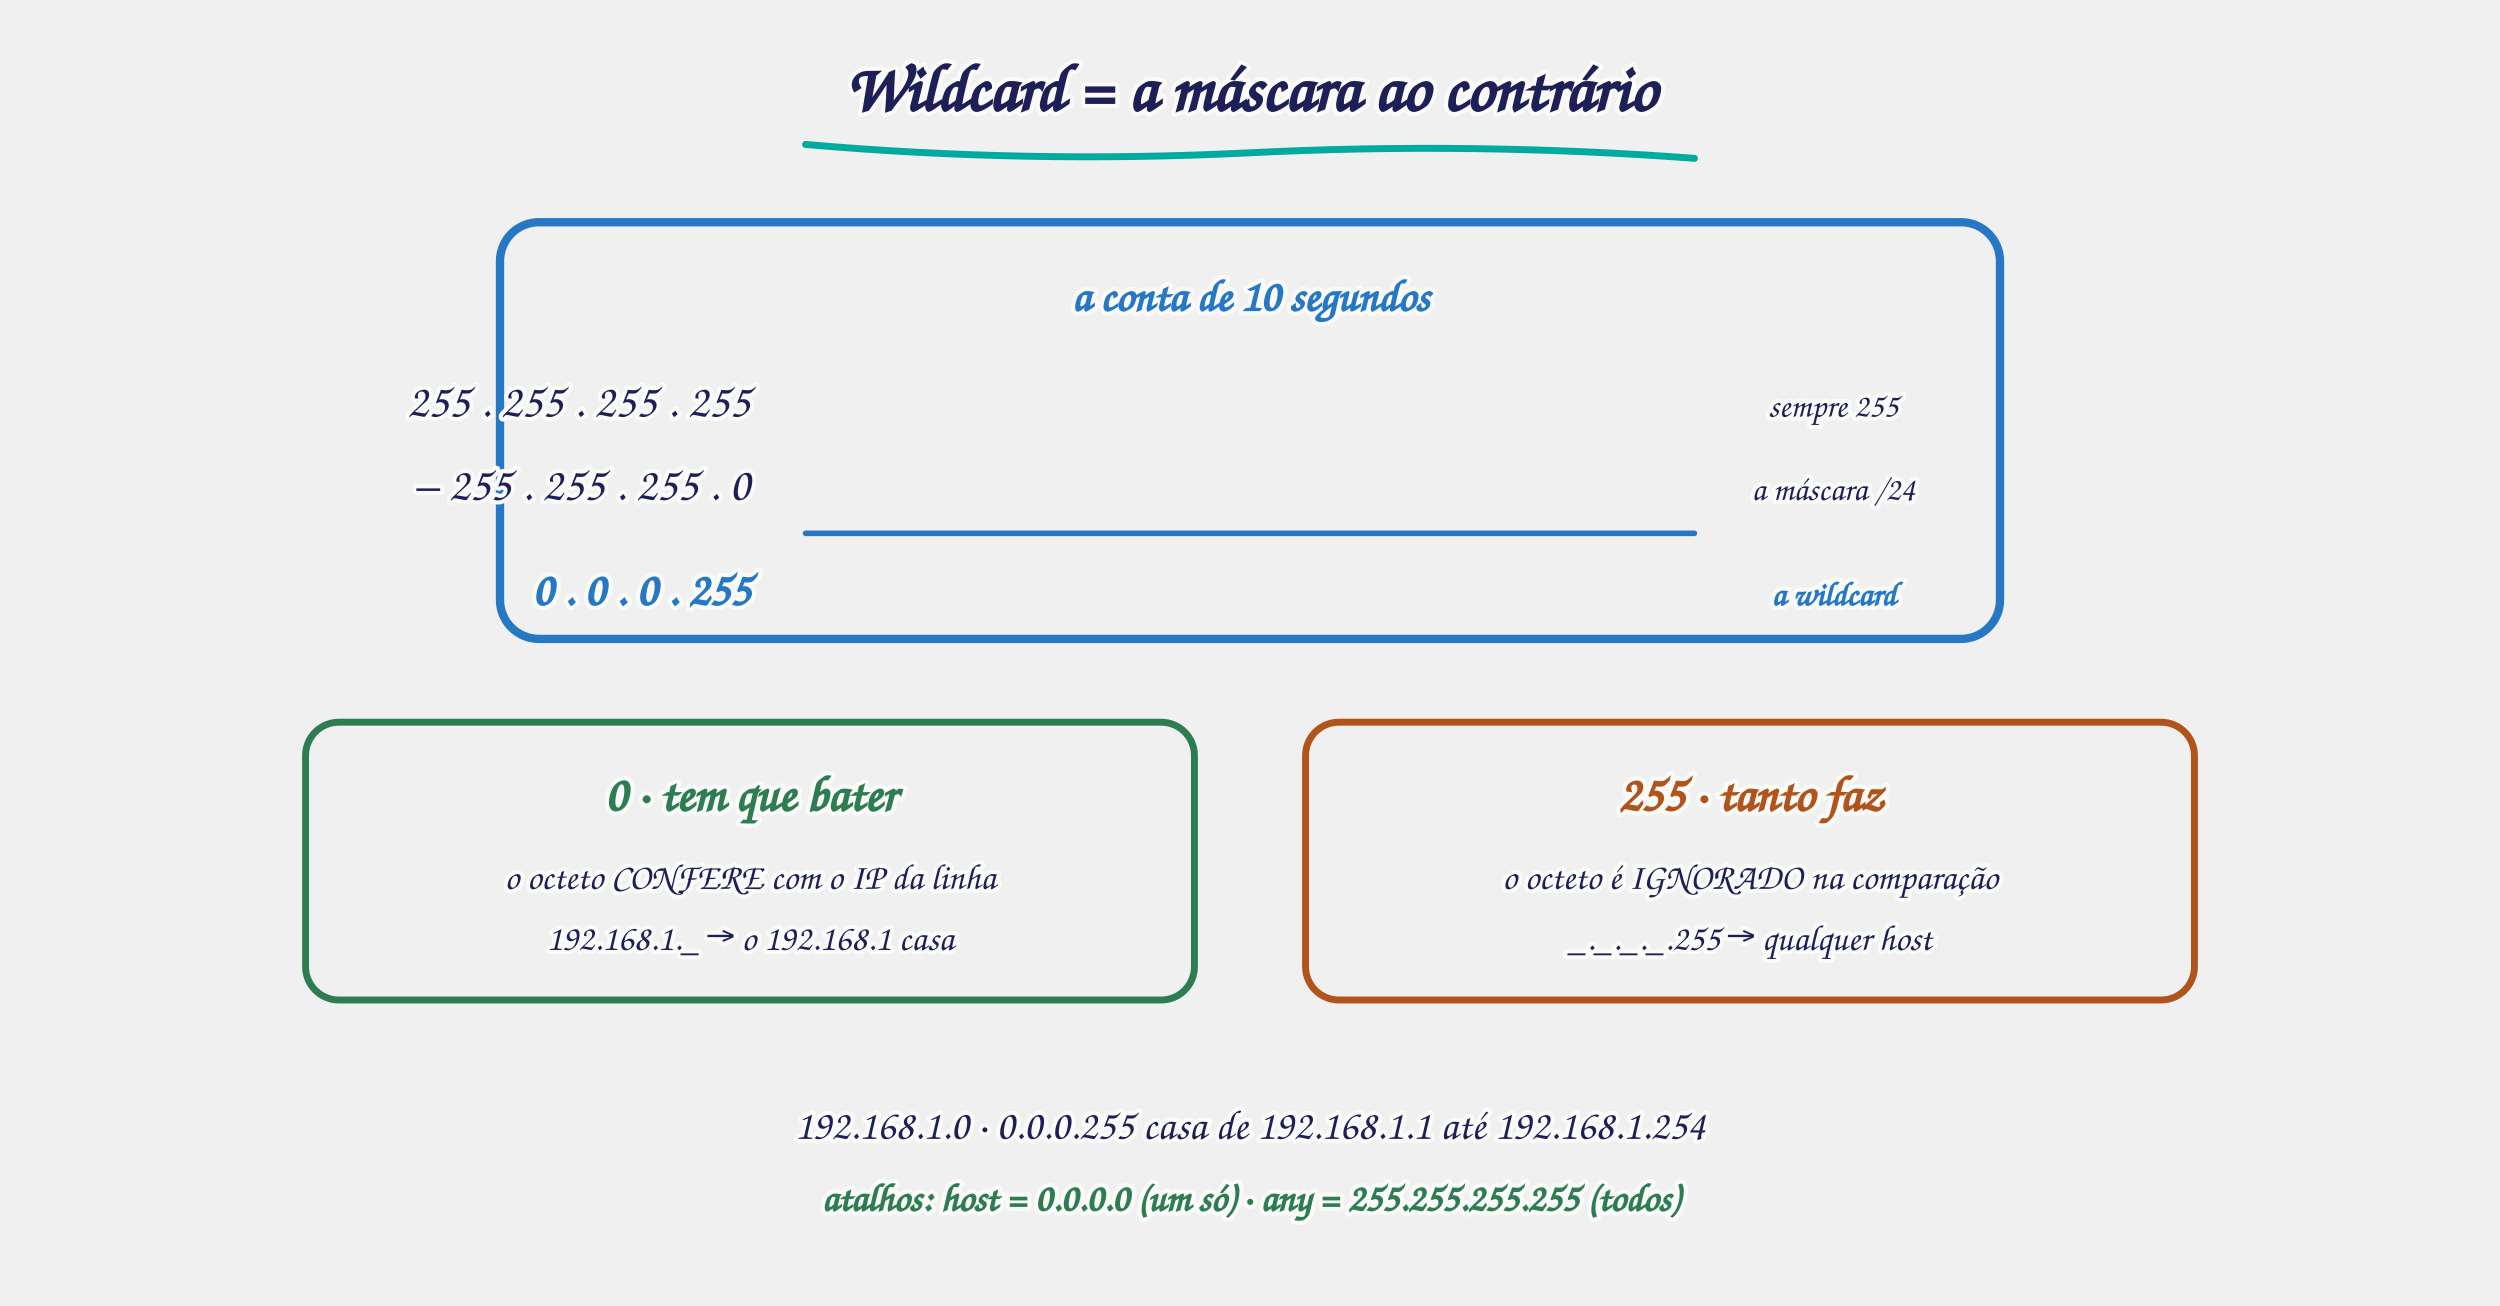
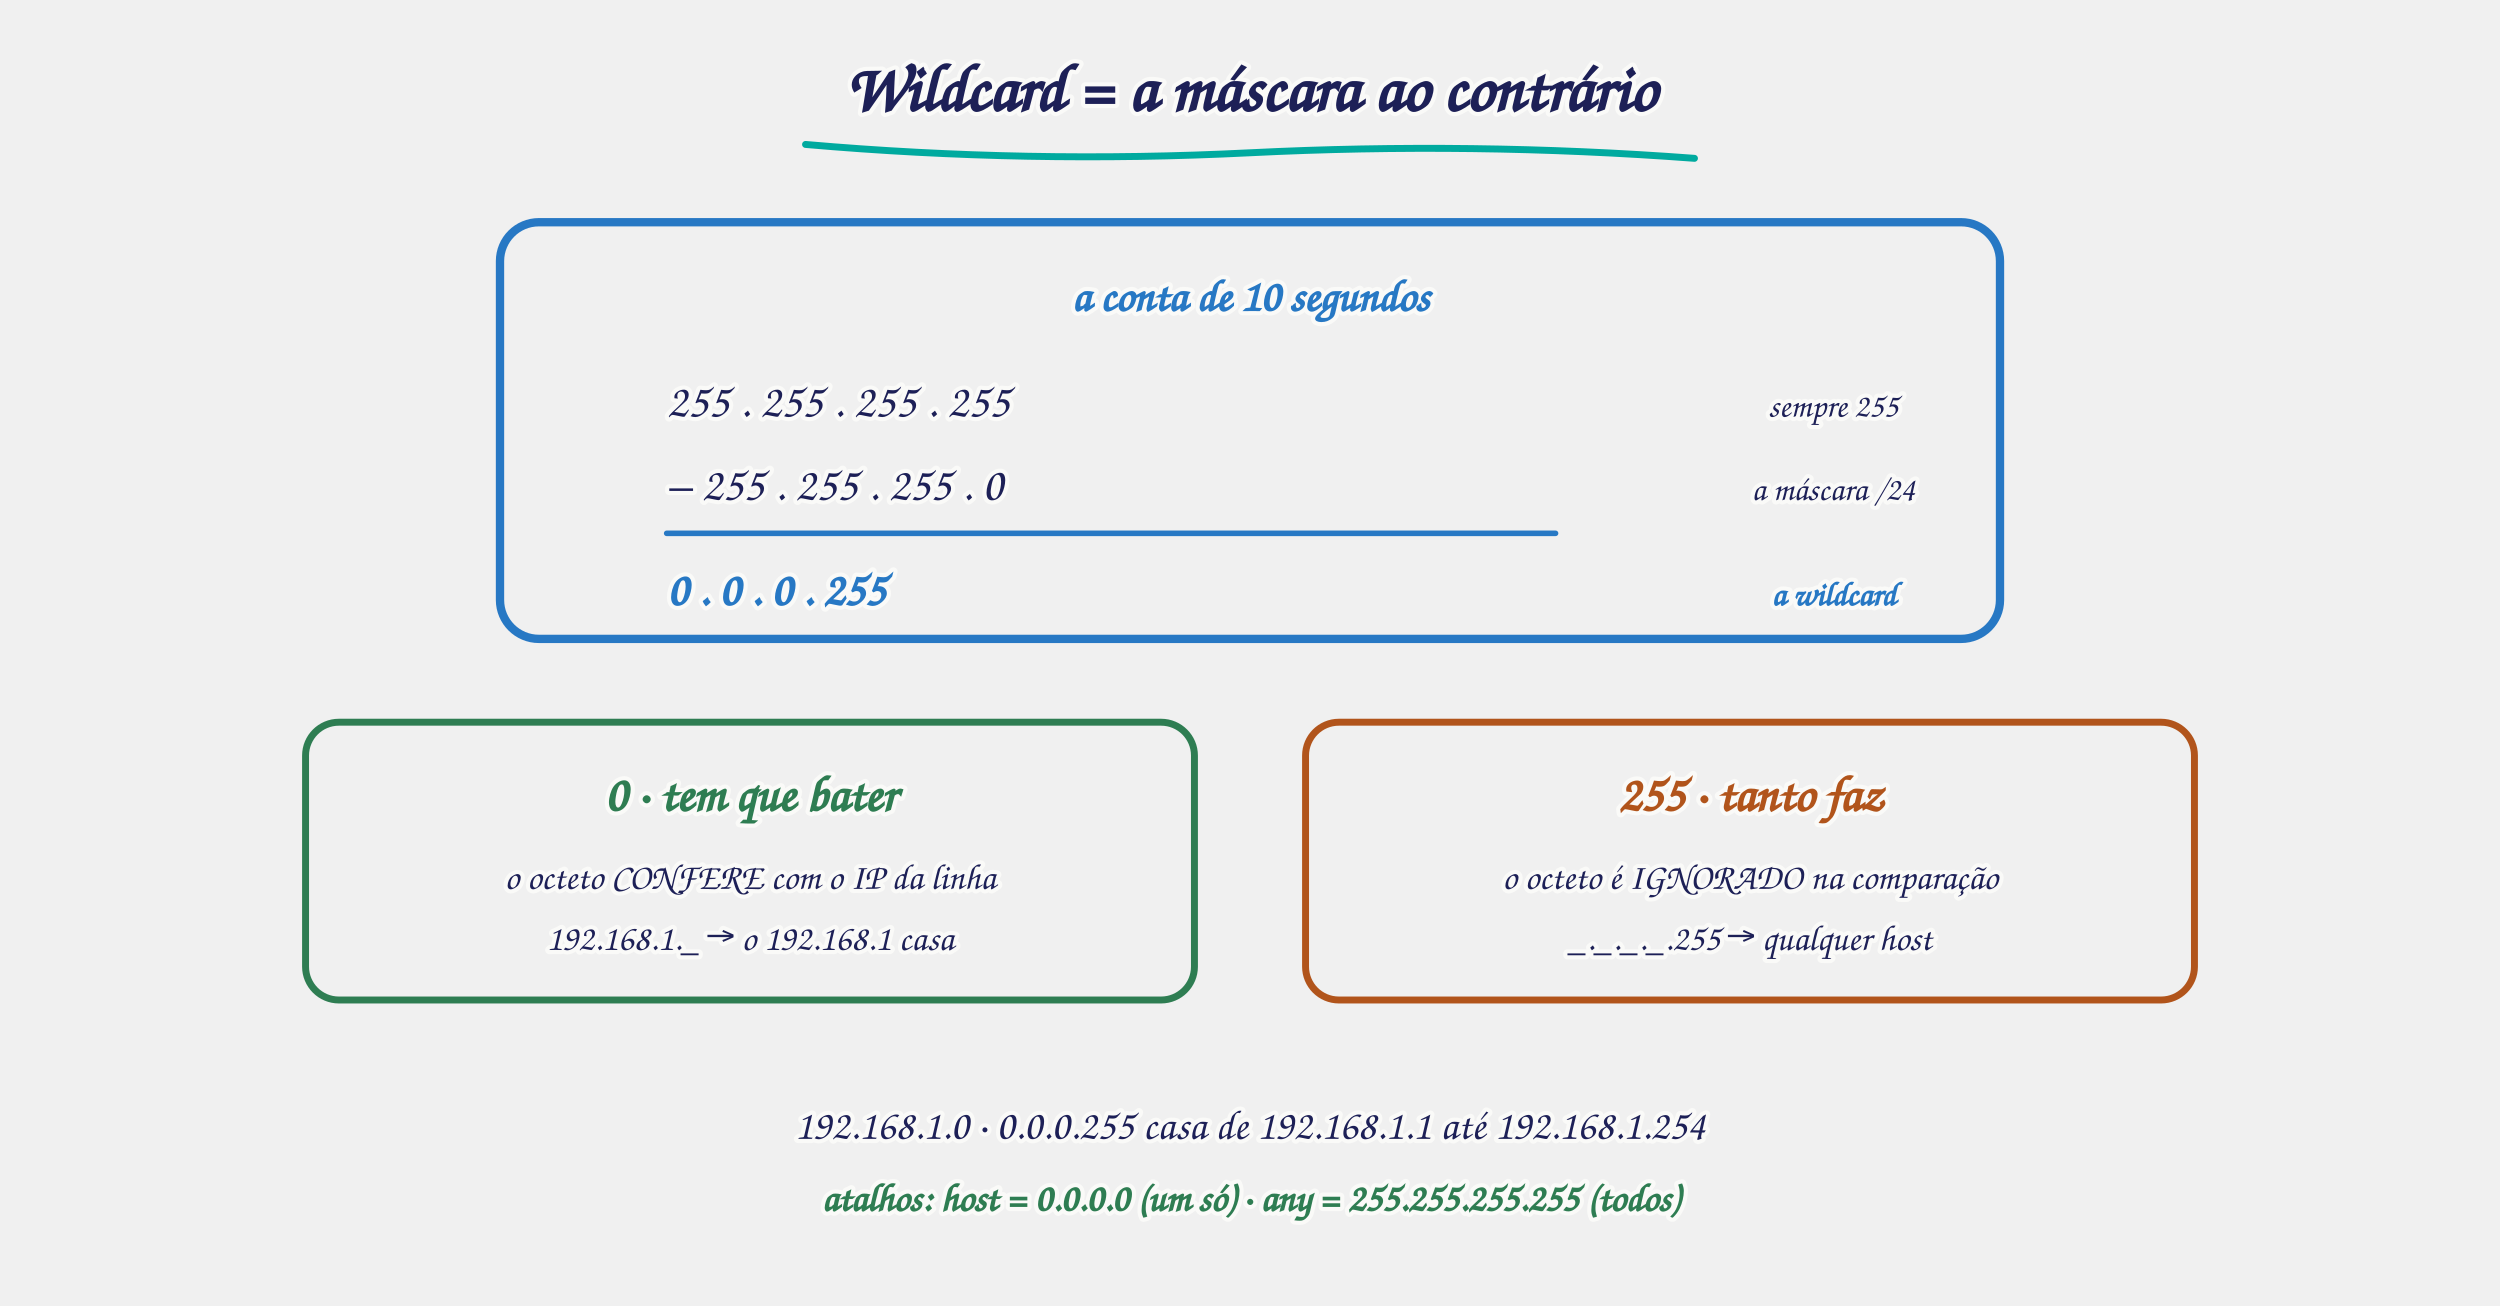
<svg xmlns="http://www.w3.org/2000/svg" viewBox="0 0 900 470" width="100%" role="img" font-family="'Comic Sans MS','Comic Neue',cursive" aria-label="A wildcard é a máscara invertida: 255.255.255.255 menos 255.255.255.0 dá 0.0.0.255; zero confere, 255 ignora">
  <defs>
    <style>
      .sk  { stroke-linecap:round; stroke-linejoin:round; fill:none; }
      .lbl { font-family:'Comic Sans MS','Comic Neue',cursive; }
      text { paint-order:stroke; stroke:#fafaf8; stroke-width:3px; stroke-linejoin:round; }
      text[fill="#ffffff"] { stroke:none; }
    </style>
  </defs>
  <text x="450" y="40" text-anchor="middle" class="lbl" font-size="24" font-weight="bold" fill="#1d2057">Wildcard = a máscara ao contrário</text>
  <path class="sk" d="M290,52 q80,7 160,3 q80,-4 160,2" stroke="#00aa9f" stroke-width="2.5" />
  <g>
    <rect x="180" y="80" width="540" height="150" rx="14" class="sk" fill="#e4f0fb" stroke="#2778c4" stroke-width="3" />
    <text x="450" y="112" text-anchor="middle" class="lbl" font-size="16" font-weight="bold" fill="#2778c4">a conta de 10 segundos</text>
-     <text x="270" y="150" text-anchor="end" class="lbl" font-size="17" fill="#1d2057">255 . 255 . 255 . 255</text>
-     <text x="270" y="180" text-anchor="end" class="lbl" font-size="17" fill="#1d2057">− 255 . 255 . 255 . 0</text>
-     <line x1="290" y1="192" x2="610" y2="192" class="sk" stroke="#2778c4" stroke-width="2" />
-     <text x="270" y="218" text-anchor="end" class="lbl" font-size="17" font-weight="bold" fill="#2778c4">0 . 0 . 0 . 255</text>
+     <text x="240" y="150" class="lbl" font-size="17" fill="#1d2057">255 . 255 . 255 . 255</text>
+     <text x="240" y="180" class="lbl" font-size="17" fill="#1d2057">− 255 . 255 . 255 . 0</text>
+     <line x1="240" y1="192" x2="560" y2="192" class="sk" stroke="#2778c4" stroke-width="2" />
+     <text x="240" y="218" class="lbl" font-size="17" font-weight="bold" fill="#2778c4">0 . 0 . 0 . 255</text>
    <text x="660" y="150" text-anchor="middle" class="lbl" font-size="12" fill="#1d2057">sempre 255</text>
    <text x="660" y="180" text-anchor="middle" class="lbl" font-size="12" fill="#1d2057">a máscara /24</text>
    <text x="660" y="218" text-anchor="middle" class="lbl" font-size="12" font-weight="bold" fill="#2778c4">a wildcard</text>
  </g>
  <g>
    <rect x="110" y="260" width="320" height="100" rx="12" class="sk" fill="#eaf5ee" stroke="#2e7d52" stroke-width="2.5" />
    <text x="270" y="292" text-anchor="middle" class="lbl" font-size="18" font-weight="bold" fill="#2e7d52">0 · tem que bater</text>
    <text x="270" y="320" text-anchor="middle" class="lbl" font-size="13" fill="#1d2057">o octeto CONFERE com o IP da linha</text>
    <text x="270" y="342" text-anchor="middle" class="lbl" font-size="13" fill="#1d2057">192.168.1._ → o 192.168.1 casa</text>
    <rect x="470" y="260" width="320" height="100" rx="12" class="sk" fill="#fbeee6" stroke="#b1541b" stroke-width="2.5" />
    <text x="630" y="292" text-anchor="middle" class="lbl" font-size="18" font-weight="bold" fill="#b1541b">255 · tanto faz</text>
    <text x="630" y="320" text-anchor="middle" class="lbl" font-size="13" fill="#1d2057">o octeto é IGNORADO na comparação</text>
    <text x="630" y="342" text-anchor="middle" class="lbl" font-size="13" fill="#1d2057">_._._._.255 → qualquer host</text>
  </g>
  <text x="450" y="410" text-anchor="middle" class="lbl" font-size="15" fill="#1d2057">192.168.1.0 · 0.0.0.255 casa de 192.168.1.1 até 192.168.1.254</text>
  <text x="450" y="436" text-anchor="middle" class="lbl" font-size="14" font-weight="bold" fill="#2e7d52">atalhos: host = 0.0.0.0 (um só) · any = 255.255.255.255 (todos)</text>
</svg>
